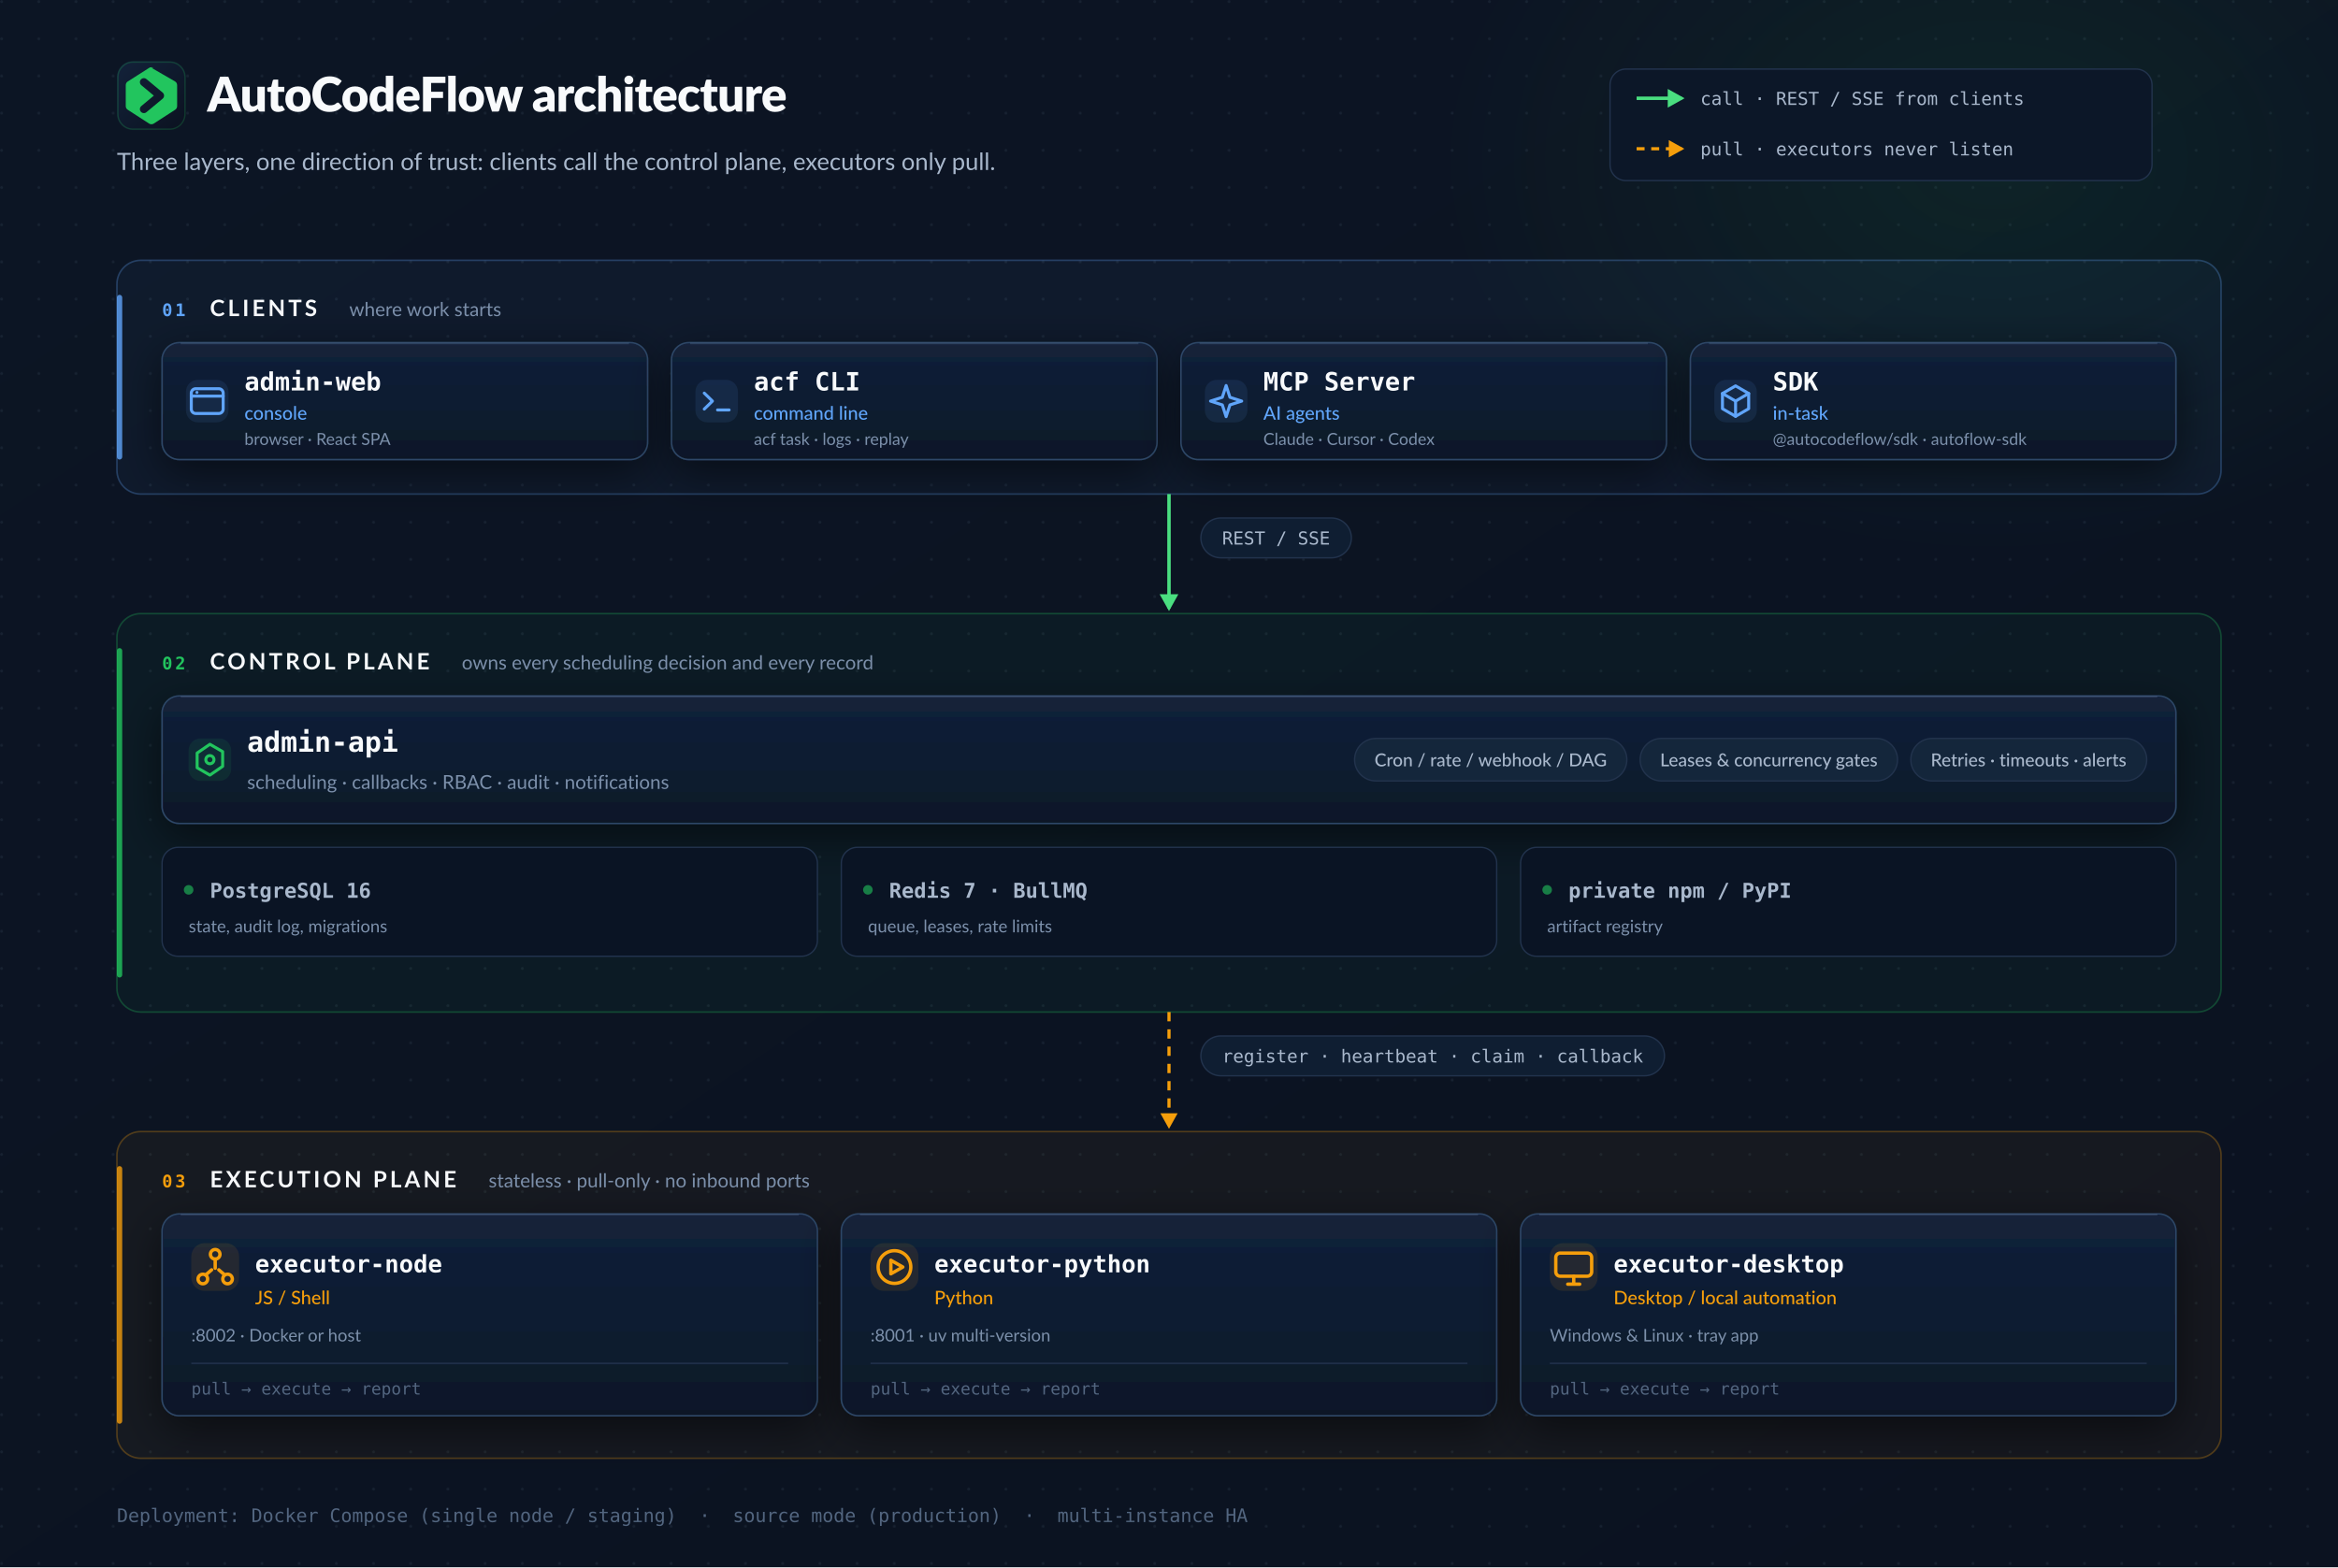
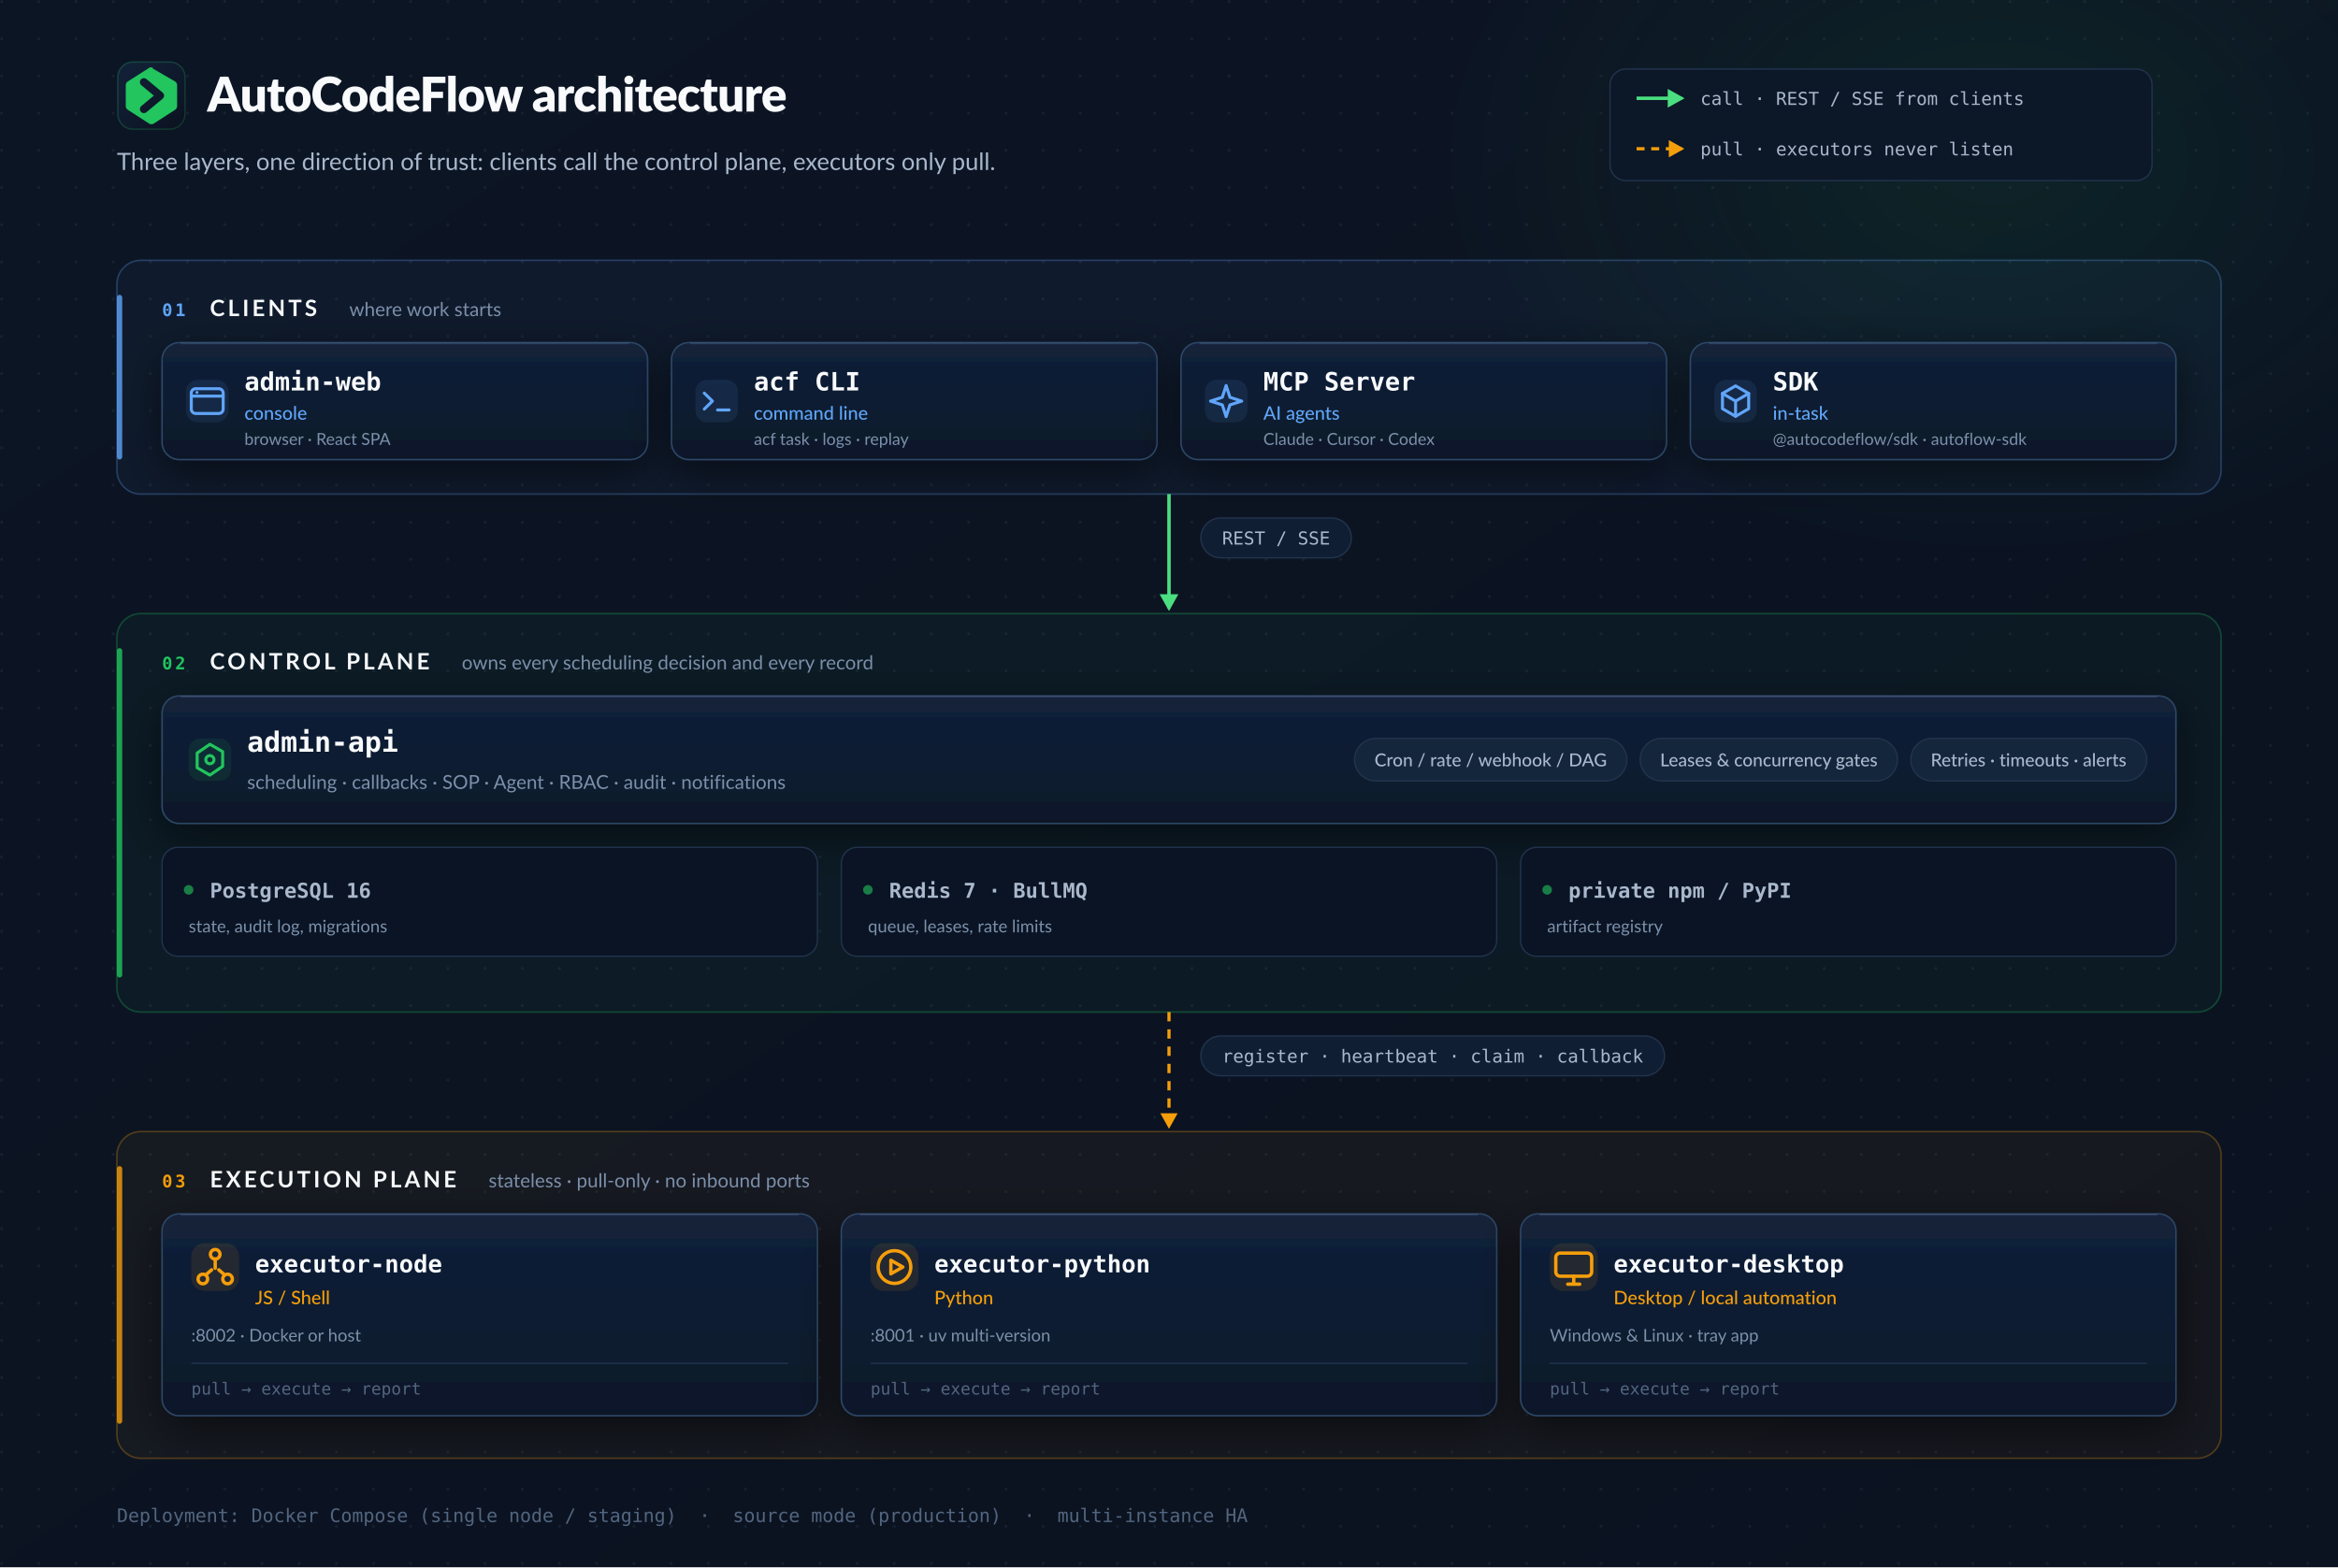
<svg xmlns="http://www.w3.org/2000/svg" viewBox="0 0 1760 1180" width="1760" height="1180" role="img">
  <defs>
    <linearGradient id="abg" x1="0" y1="0" x2="1" y2="1">
      <stop offset="0" stop-color="#0C1524" />
      <stop offset="1" stop-color="#0B1220" />
    </linearGradient>
    <radialGradient id="aglow" cx="0.5" cy="0.5" r="0.5">
      <stop offset="0" stop-color="#22C55E" stop-opacity="0.09" />
      <stop offset="1" stop-color="#22C55E" stop-opacity="0" />
    </radialGradient>
    <pattern id="adots" width="28" height="28" patternUnits="userSpaceOnUse">
      <circle cx="1.2" cy="1.2" r="1.1" fill="#8FA6C4" fill-opacity="0.09" />
    </pattern>
    <linearGradient id="card2" x1="0" y1="0" x2="0" y2="1">
      <stop offset="0" stop-color="#12213A" />
      <stop offset="1" stop-color="#0E1828" />
    </linearGradient>
    <marker id="arrow" viewBox="0 0 12 12" refX="8.5" refY="6" markerWidth="6.5" markerHeight="6.5" orient="auto">
      <path d="M1 1 L10 6 L1 11 Z" fill="#4ADE80" />
    </marker>
    <marker id="arrow-amber" viewBox="0 0 12 12" refX="8.5" refY="6" markerWidth="6.5" markerHeight="6.5" orient="auto">
      <path d="M1 1 L10 6 L1 11 Z" fill="#F59E0B" />
    </marker>
    <filter id="acard" x="-25%" y="-45%" width="150%" height="210%">
      <feDropShadow dx="0" dy="10" stdDeviation="16" flood-color="#000" flood-opacity="0.5" />
    </filter>
  </defs>
  <rect x="0" y="0" width="1760" height="1180" fill="url(#abg)" />
  <rect x="0" y="0" width="1760" height="1180" fill="url(#adots)" />
  <ellipse cx="1500" cy="120" rx="420" ry="300" fill="url(#aglow)" />
  <g transform="translate(88,46)">
    <defs>
      <linearGradient id="mark-bg" x1="0" y1="0" x2="1" y2="1">
        <stop offset="0" stop-color="#13223A" />
        <stop offset="1" stop-color="#0B1220" />
      </linearGradient>
      <mask id="mark-cut">
        <rect width="52" height="52" fill="#fff" />
        <path d="M20.312 15.844 L32.5 26 L20.312 36.156" fill="none" stroke="#000" stroke-width="6.013" stroke-linecap="round" stroke-linejoin="round" />
      </mask>
    </defs>
    <rect width="52" height="52" rx="12.168" fill="url(#mark-bg)" />
    <rect x="0.75" y="0.75" width="50.5" height="50.5" rx="11.418" fill="none" stroke="#22C55E" stroke-opacity="0.22" stroke-width="1" />
    <path d="M26 5.037 L43.712 15.275 a3.25 3.25 0 0 1 1.625 2.844 V33.881 a3.25 3.25 0 0 1 -1.625 2.844 L27.625 47.125 a3.25 3.25 0 0 1 -3.25 0 L8.287 36.725 a3.25 3.25 0 0 1 -1.625 -2.844 V18.119 a3.25 3.25 0 0 1 1.625 -2.844 L24.375 5.037 a3.25 3.25 0 0 1 3.25 0 Z" fill="#22C55E" mask="url(#mark-cut)" />
  </g>
  <text x="156" y="84" font-family="'Lato','Noto Sans CJK SC','DejaVu Sans',sans-serif" font-size="36" font-weight="900" fill="#F8FAFC" letter-spacing="-0.5" xml:space="preserve">AutoCodeFlow architecture</text>
  <text x="88" y="128" font-family="'Lato','Noto Sans CJK SC','DejaVu Sans',sans-serif" font-size="18" font-weight="400" fill="#A9B8CC" xml:space="preserve">Three layers, one direction of trust: clients call the control plane, executors only pull.</text>
  <rect x="1212" y="52" width="408" height="84" rx="12" fill="#0C1728" stroke="#22334D" stroke-width="1" />
  <path d="M1232 74 h34" stroke="#4ADE80" stroke-width="2.6" fill="none" marker-end="url(#arrow)" />
  <text x="1280" y="79" font-family="'DejaVu Sans Mono','Noto Sans Mono','Liberation Mono',monospace" font-size="13.5" font-weight="400" fill="#A9B8CC" xml:space="preserve">call · REST / SSE from clients</text>
  <path d="M1232 112 h34" stroke="#F59E0B" stroke-width="2.4" stroke-dasharray="6 5" fill="none" marker-end="url(#arrow-amber)" />
  <text x="1280" y="117" font-family="'DejaVu Sans Mono','Noto Sans Mono','Liberation Mono',monospace" font-size="13.5" font-weight="400" fill="#A9B8CC" xml:space="preserve">pull · executors never listen</text>
  <rect x="88" y="196" width="1584" height="176" rx="18" fill="#60A5FA" opacity="0.045" />
  <rect x="88" y="196" width="1584" height="176" rx="18" fill="none" stroke="#60A5FA" stroke-width="1.2" opacity="0.28" />
  <rect x="88" y="222" width="4" height="124" rx="2" fill="#60A5FA" opacity="0.8" />
  <text x="122" y="238" font-family="'DejaVu Sans Mono','Noto Sans Mono','Liberation Mono',monospace" font-size="13" font-weight="700" fill="#60A5FA" letter-spacing="2" xml:space="preserve">01</text>
  <text x="158" y="238" font-family="'Lato','Noto Sans CJK SC','DejaVu Sans',sans-serif" font-size="17" font-weight="700" fill="#F8FAFC" letter-spacing="2.2" xml:space="preserve">CLIENTS</text>
  <text x="262.906" y="238" font-family="'Lato','Noto Sans CJK SC','DejaVu Sans',sans-serif" font-size="14.5" font-weight="400" fill="#7C90AB" xml:space="preserve">where work starts</text>
  <rect x="88" y="462" width="1584" height="300" rx="18" fill="#22C55E" opacity="0.045" />
  <rect x="88" y="462" width="1584" height="300" rx="18" fill="none" stroke="#22C55E" stroke-width="1.2" opacity="0.28" />
  <rect x="88" y="488" width="4" height="248" rx="2" fill="#22C55E" opacity="0.8" />
  <text x="122" y="504" font-family="'DejaVu Sans Mono','Noto Sans Mono','Liberation Mono',monospace" font-size="13" font-weight="700" fill="#22C55E" letter-spacing="2" xml:space="preserve">02</text>
  <text x="158" y="504" font-family="'Lato','Noto Sans CJK SC','DejaVu Sans',sans-serif" font-size="17" font-weight="700" fill="#F8FAFC" letter-spacing="2.2" xml:space="preserve">CONTROL PLANE</text>
  <text x="347.609" y="504" font-family="'Lato','Noto Sans CJK SC','DejaVu Sans',sans-serif" font-size="14.5" font-weight="400" fill="#7C90AB" xml:space="preserve">owns every scheduling decision and every record</text>
  <rect x="88" y="852" width="1584" height="246" rx="18" fill="#F59E0B" opacity="0.045" />
  <rect x="88" y="852" width="1584" height="246" rx="18" fill="none" stroke="#F59E0B" stroke-width="1.2" opacity="0.28" />
  <rect x="88" y="878" width="4" height="194" rx="2" fill="#F59E0B" opacity="0.8" />
  <text x="122" y="894" font-family="'DejaVu Sans Mono','Noto Sans Mono','Liberation Mono',monospace" font-size="13" font-weight="700" fill="#F59E0B" letter-spacing="2" xml:space="preserve">03</text>
  <text x="158" y="894" font-family="'Lato','Noto Sans CJK SC','DejaVu Sans',sans-serif" font-size="17" font-weight="700" fill="#F8FAFC" letter-spacing="2.2" xml:space="preserve">EXECUTION PLANE</text>
  <text x="367.797" y="894" font-family="'Lato','Noto Sans CJK SC','DejaVu Sans',sans-serif" font-size="14.5" font-weight="400" fill="#7C90AB" xml:space="preserve">stateless · pull-only · no inbound ports</text>
  <g filter="url(#acard)">
    <rect x="122" y="258" width="365.5" height="88" rx="13" fill="url(#card2)" stroke="#2E4767" stroke-width="1.1" />
  </g>
  <rect x="136" y="258" width="337.5" height="1.2" fill="#7C93B4" opacity="0.22" />
  <g transform="translate(140,286)">
    <rect x="0" y="0" width="32" height="32" rx="8.96" fill="#60A5FA" opacity="0.1" />
    <g transform="scale(1.33333)" fill="none" stroke="#60A5FA" stroke-width="1.7" stroke-linecap="round" stroke-linejoin="round" color="#60A5FA">
      <rect x="3" y="5" width="18" height="14" rx="2.5" />
      <path d="M3 9.2h18" />
      <circle cx="6.2" cy="7.1" r=".85" fill="currentColor" stroke="none" />
    </g>
  </g>
  <text x="184" y="294" font-family="'DejaVu Sans Mono','Noto Sans Mono','Liberation Mono',monospace" font-size="19" font-weight="700" fill="#F8FAFC" xml:space="preserve">admin-web</text>
  <text x="184" y="316" font-family="'Lato','Noto Sans CJK SC','DejaVu Sans',sans-serif" font-size="14" font-weight="500" fill="#60A5FA" xml:space="preserve">console</text>
  <text x="184" y="335" font-family="'Lato','Noto Sans CJK SC','DejaVu Sans',sans-serif" font-size="12.5" font-weight="400" fill="#7C90AB" xml:space="preserve">browser · React SPA</text>
  <g filter="url(#acard)">
    <rect x="505.5" y="258" width="365.5" height="88" rx="13" fill="url(#card2)" stroke="#2E4767" stroke-width="1.1" />
  </g>
  <rect x="519.5" y="258" width="337.5" height="1.2" fill="#7C93B4" opacity="0.22" />
  <g transform="translate(523.5,286)">
    <rect x="0" y="0" width="32" height="32" rx="8.96" fill="#60A5FA" opacity="0.1" />
    <g transform="scale(1.33333)" fill="none" stroke="#60A5FA" stroke-width="1.7" stroke-linecap="round" stroke-linejoin="round" color="#60A5FA">
      <path d="M5 7.5l4.6 4.5L5 16.5" />
      <path d="M12.5 17h6.5" />
    </g>
  </g>
  <text x="567.5" y="294" font-family="'DejaVu Sans Mono','Noto Sans Mono','Liberation Mono',monospace" font-size="19" font-weight="700" fill="#F8FAFC" xml:space="preserve">acf CLI</text>
  <text x="567.5" y="316" font-family="'Lato','Noto Sans CJK SC','DejaVu Sans',sans-serif" font-size="14" font-weight="500" fill="#60A5FA" xml:space="preserve">command line</text>
  <text x="567.5" y="335" font-family="'Lato','Noto Sans CJK SC','DejaVu Sans',sans-serif" font-size="12.5" font-weight="400" fill="#7C90AB" xml:space="preserve">acf task · logs · replay</text>
  <g filter="url(#acard)">
    <rect x="889" y="258" width="365.5" height="88" rx="13" fill="url(#card2)" stroke="#2E4767" stroke-width="1.1" />
  </g>
  <rect x="903" y="258" width="337.5" height="1.2" fill="#7C93B4" opacity="0.22" />
  <g transform="translate(907,286)">
    <rect x="0" y="0" width="32" height="32" rx="8.96" fill="#60A5FA" opacity="0.1" />
    <g transform="scale(1.33333)" fill="none" stroke="#60A5FA" stroke-width="1.7" stroke-linecap="round" stroke-linejoin="round" color="#60A5FA">
      <path d="M12 3.2l2.15 6.65L20.8 12l-6.65 2.15L12 20.8l-2.15-6.65L3.2 12l6.65-2.15z" />
    </g>
  </g>
  <text x="951" y="294" font-family="'DejaVu Sans Mono','Noto Sans Mono','Liberation Mono',monospace" font-size="19" font-weight="700" fill="#F8FAFC" xml:space="preserve">MCP Server</text>
  <text x="951" y="316" font-family="'Lato','Noto Sans CJK SC','DejaVu Sans',sans-serif" font-size="14" font-weight="500" fill="#60A5FA" xml:space="preserve">AI agents</text>
  <text x="951" y="335" font-family="'Lato','Noto Sans CJK SC','DejaVu Sans',sans-serif" font-size="12.5" font-weight="400" fill="#7C90AB" xml:space="preserve">Claude · Cursor · Codex</text>
  <g filter="url(#acard)">
    <rect x="1272.5" y="258" width="365.5" height="88" rx="13" fill="url(#card2)" stroke="#2E4767" stroke-width="1.1" />
  </g>
  <rect x="1286.5" y="258" width="337.5" height="1.2" fill="#7C93B4" opacity="0.22" />
  <g transform="translate(1290.5,286)">
    <rect x="0" y="0" width="32" height="32" rx="8.96" fill="#60A5FA" opacity="0.1" />
    <g transform="scale(1.33333)" fill="none" stroke="#60A5FA" stroke-width="1.7" stroke-linecap="round" stroke-linejoin="round" color="#60A5FA">
      <path d="M12 3.4l7.4 4.3v8.6L12 20.6l-7.4-4.3V7.7z" />
      <path d="M4.6 7.7L12 12l7.4-4.3" />
      <path d="M12 12v8.6" />
    </g>
  </g>
  <text x="1334.5" y="294" font-family="'DejaVu Sans Mono','Noto Sans Mono','Liberation Mono',monospace" font-size="19" font-weight="700" fill="#F8FAFC" xml:space="preserve">SDK</text>
  <text x="1334.5" y="316" font-family="'Lato','Noto Sans CJK SC','DejaVu Sans',sans-serif" font-size="14" font-weight="500" fill="#60A5FA" xml:space="preserve">in-task</text>
  <text x="1334.5" y="335" font-family="'Lato','Noto Sans CJK SC','DejaVu Sans',sans-serif" font-size="12.5" font-weight="400" fill="#7C90AB" xml:space="preserve">@autocodeflow/sdk · autoflow-sdk</text>
  <g filter="url(#acard)">
    <rect x="122" y="524" width="1516" height="96" rx="13" fill="url(#card2)" stroke="#2E4767" stroke-width="1.1" />
  </g>
  <rect x="136" y="524" width="1488" height="1.2" fill="#7C93B4" opacity="0.22" />
  <g transform="translate(142,556)">
    <rect x="0" y="0" width="32" height="32" rx="8.96" fill="#22C55E" opacity="0.1" />
    <g transform="scale(1.33333)" fill="none" stroke="#22C55E" stroke-width="1.7" stroke-linecap="round" stroke-linejoin="round" color="#22C55E">
      <path d="M12 3.3l7.2 4.15v8.3L12 20.7l-7.2-4.15v-8.3z" />
      <circle cx="12" cy="12" r="2.3" />
    </g>
  </g>
  <text x="186" y="566" font-family="'DejaVu Sans Mono','Noto Sans Mono','Liberation Mono',monospace" font-size="21" font-weight="700" fill="#F8FAFC" xml:space="preserve">admin-api</text>
-   <text x="186" y="594" font-family="'Lato','Noto Sans CJK SC','DejaVu Sans',sans-serif" font-size="14.5" font-weight="400" fill="#7C90AB" xml:space="preserve">scheduling · callbacks · RBAC · audit · notifications</text>
+   <text x="186" y="594" font-family="'Lato','Noto Sans CJK SC','DejaVu Sans',sans-serif" font-size="14.5" font-weight="400" fill="#7C90AB" xml:space="preserve">scheduling · callbacks · SOP · Agent · RBAC · audit · notifications</text>
  <rect x="1019.7" y="556" width="204.953" height="32" rx="16" fill="#14263B" stroke="#22334D" stroke-width="1" />
  <text x="1034.7" y="577" font-family="'Lato','Noto Sans CJK SC','DejaVu Sans',sans-serif" font-size="13.5" font-weight="500" fill="#A9B8CC" xml:space="preserve">Cron / rate / webhook / DAG</text>
  <rect x="1234.66" y="556" width="193.766" height="32" rx="16" fill="#14263B" stroke="#22334D" stroke-width="1" />
  <text x="1249.66" y="577" font-family="'Lato','Noto Sans CJK SC','DejaVu Sans',sans-serif" font-size="13.5" font-weight="500" fill="#A9B8CC" xml:space="preserve">Leases &amp; concurrency gates</text>
  <rect x="1438.42" y="556" width="177.578" height="32" rx="16" fill="#14263B" stroke="#22334D" stroke-width="1" />
  <text x="1453.42" y="577" font-family="'Lato','Noto Sans CJK SC','DejaVu Sans',sans-serif" font-size="13.5" font-weight="500" fill="#A9B8CC" xml:space="preserve">Retries · timeouts · alerts</text>
  <rect x="122" y="638" width="493.333" height="82" rx="12" fill="#0A1424" stroke="#22334D" stroke-width="1" />
  <circle cx="142" cy="670" r="3.6" fill="#22C55E" opacity="0.6" />
  <text x="158" y="676" font-family="'DejaVu Sans Mono','Noto Sans Mono','Liberation Mono',monospace" font-size="15.5" font-weight="700" fill="#A9B8CC" xml:space="preserve">PostgreSQL 16</text>
  <text x="142" y="702" font-family="'Lato','Noto Sans CJK SC','DejaVu Sans',sans-serif" font-size="13" font-weight="400" fill="#7C90AB" xml:space="preserve">state, audit log, migrations</text>
  <rect x="633.333" y="638" width="493.333" height="82" rx="12" fill="#0A1424" stroke="#22334D" stroke-width="1" />
  <circle cx="653.333" cy="670" r="3.6" fill="#22C55E" opacity="0.6" />
  <text x="669.333" y="676" font-family="'DejaVu Sans Mono','Noto Sans Mono','Liberation Mono',monospace" font-size="15.5" font-weight="700" fill="#A9B8CC" xml:space="preserve">Redis 7 · BullMQ</text>
  <text x="653.333" y="702" font-family="'Lato','Noto Sans CJK SC','DejaVu Sans',sans-serif" font-size="13" font-weight="400" fill="#7C90AB" xml:space="preserve">queue, leases, rate limits</text>
  <rect x="1144.67" y="638" width="493.333" height="82" rx="12" fill="#0A1424" stroke="#22334D" stroke-width="1" />
  <circle cx="1164.67" cy="670" r="3.6" fill="#22C55E" opacity="0.6" />
  <text x="1180.67" y="676" font-family="'DejaVu Sans Mono','Noto Sans Mono','Liberation Mono',monospace" font-size="15.5" font-weight="700" fill="#A9B8CC" xml:space="preserve">private npm / PyPI</text>
  <text x="1164.67" y="702" font-family="'Lato','Noto Sans CJK SC','DejaVu Sans',sans-serif" font-size="13" font-weight="400" fill="#7C90AB" xml:space="preserve">artifact registry</text>
  <g filter="url(#acard)">
    <rect x="122" y="914" width="493.333" height="152" rx="13" fill="url(#card2)" stroke="#2E4767" stroke-width="1.1" />
  </g>
  <rect x="136" y="914" width="465.333" height="1.2" fill="#7C93B4" opacity="0.22" />
  <g transform="translate(144,936)">
    <rect x="0" y="0" width="36" height="36" rx="10.08" fill="#F59E0B" opacity="0.1" />
    <g transform="scale(1.5)" fill="none" stroke="#F59E0B" stroke-width="1.7" stroke-linecap="round" stroke-linejoin="round" color="#F59E0B">
      <circle cx="12" cy="5.6" r="2.4" />
      <circle cx="5.8" cy="18" r="2.4" />
      <circle cx="18.2" cy="18" r="2.4" />
      <path d="M12 8v4.6M10.2 13.4l-2.9 2.5M13.8 13.4l2.9 2.5" />
    </g>
  </g>
  <text x="192" y="958" font-family="'DejaVu Sans Mono','Noto Sans Mono','Liberation Mono',monospace" font-size="18" font-weight="700" fill="#F8FAFC" xml:space="preserve">executor-node</text>
  <text x="192" y="982" font-family="'Lato','Noto Sans CJK SC','DejaVu Sans',sans-serif" font-size="14" font-weight="500" fill="#F59E0B" xml:space="preserve">JS / Shell</text>
  <text x="144" y="1010" font-family="'Lato','Noto Sans CJK SC','DejaVu Sans',sans-serif" font-size="13" font-weight="400" fill="#7C90AB" xml:space="preserve">:8002 · Docker or host</text>
  <rect x="144" y="1026" width="449.333" height="1" fill="#22334D" />
  <text x="144" y="1050" font-family="'DejaVu Sans Mono','Noto Sans Mono','Liberation Mono',monospace" font-size="12.5" font-weight="400" fill="#52657F" xml:space="preserve">pull → execute → report</text>
  <g filter="url(#acard)">
    <rect x="633.333" y="914" width="493.333" height="152" rx="13" fill="url(#card2)" stroke="#2E4767" stroke-width="1.1" />
  </g>
  <rect x="647.333" y="914" width="465.333" height="1.2" fill="#7C93B4" opacity="0.22" />
  <g transform="translate(655.333,936)">
    <rect x="0" y="0" width="36" height="36" rx="10.08" fill="#F59E0B" opacity="0.1" />
    <g transform="scale(1.5)" fill="none" stroke="#F59E0B" stroke-width="1.7" stroke-linecap="round" stroke-linejoin="round" color="#F59E0B">
      <circle cx="12" cy="12" r="8.2" />
      <path d="M10.2 8.6l6 3.4-6 3.4z" />
    </g>
  </g>
  <text x="703.333" y="958" font-family="'DejaVu Sans Mono','Noto Sans Mono','Liberation Mono',monospace" font-size="18" font-weight="700" fill="#F8FAFC" xml:space="preserve">executor-python</text>
  <text x="703.333" y="982" font-family="'Lato','Noto Sans CJK SC','DejaVu Sans',sans-serif" font-size="14" font-weight="500" fill="#F59E0B" xml:space="preserve">Python</text>
  <text x="655.333" y="1010" font-family="'Lato','Noto Sans CJK SC','DejaVu Sans',sans-serif" font-size="13" font-weight="400" fill="#7C90AB" xml:space="preserve">:8001 · uv multi-version</text>
  <rect x="655.333" y="1026" width="449.333" height="1" fill="#22334D" />
  <text x="655.333" y="1050" font-family="'DejaVu Sans Mono','Noto Sans Mono','Liberation Mono',monospace" font-size="12.5" font-weight="400" fill="#52657F" xml:space="preserve">pull → execute → report</text>
  <g filter="url(#acard)">
    <rect x="1144.67" y="914" width="493.333" height="152" rx="13" fill="url(#card2)" stroke="#2E4767" stroke-width="1.1" />
  </g>
  <rect x="1158.67" y="914" width="465.333" height="1.2" fill="#7C93B4" opacity="0.22" />
  <g transform="translate(1166.67,936)">
    <rect x="0" y="0" width="36" height="36" rx="10.08" fill="#F59E0B" opacity="0.1" />
    <g transform="scale(1.5)" fill="none" stroke="#F59E0B" stroke-width="1.7" stroke-linecap="round" stroke-linejoin="round" color="#F59E0B">
      <rect x="3" y="5" width="18" height="11.6" rx="2.2" />
      <path d="M9 20.6h6M12 16.6v4" />
    </g>
  </g>
  <text x="1214.67" y="958" font-family="'DejaVu Sans Mono','Noto Sans Mono','Liberation Mono',monospace" font-size="18" font-weight="700" fill="#F8FAFC" xml:space="preserve">executor-desktop</text>
  <text x="1214.67" y="982" font-family="'Lato','Noto Sans CJK SC','DejaVu Sans',sans-serif" font-size="14" font-weight="500" fill="#F59E0B" xml:space="preserve">Desktop / local automation</text>
  <text x="1166.67" y="1010" font-family="'Lato','Noto Sans CJK SC','DejaVu Sans',sans-serif" font-size="13" font-weight="400" fill="#7C90AB" xml:space="preserve">Windows &amp; Linux · tray app</text>
  <rect x="1166.67" y="1026" width="449.333" height="1" fill="#22334D" />
  <text x="1166.67" y="1050" font-family="'DejaVu Sans Mono','Noto Sans Mono','Liberation Mono',monospace" font-size="12.5" font-weight="400" fill="#52657F" xml:space="preserve">pull → execute → report</text>
  <path d="M880.0 372 V458" stroke="#4ADE80" stroke-width="2.6" fill="none" marker-end="url(#arrow)" />
  <rect x="904" y="390" width="113.281" height="30" rx="15" fill="#0F1E32" stroke="#22334D" stroke-width="1" />
  <text x="920" y="410" font-family="'DejaVu Sans Mono','Noto Sans Mono','Liberation Mono',monospace" font-size="13.5" font-weight="400" fill="#A9B8CC" xml:space="preserve">REST / SSE</text>
  <path d="M880.0 762 V848" stroke="#F59E0B" stroke-width="2.4" stroke-dasharray="7 6" fill="none" marker-end="url(#arrow-amber)" />
  <rect x="904" y="780" width="348.984" height="30" rx="15" fill="#0F1E32" stroke="#22334D" stroke-width="1" />
  <text x="920" y="800" font-family="'DejaVu Sans Mono','Noto Sans Mono','Liberation Mono',monospace" font-size="13.5" font-weight="400" fill="#A9B8CC" xml:space="preserve">register · heartbeat · claim · callback</text>
  <text x="88" y="1146" font-family="'DejaVu Sans Mono','Noto Sans Mono','Liberation Mono',monospace" font-size="14" font-weight="400" fill="#52657F" xml:space="preserve">Deployment: Docker Compose (single node / staging)  ·  source mode (production)  ·  multi-instance HA</text>
</svg>
